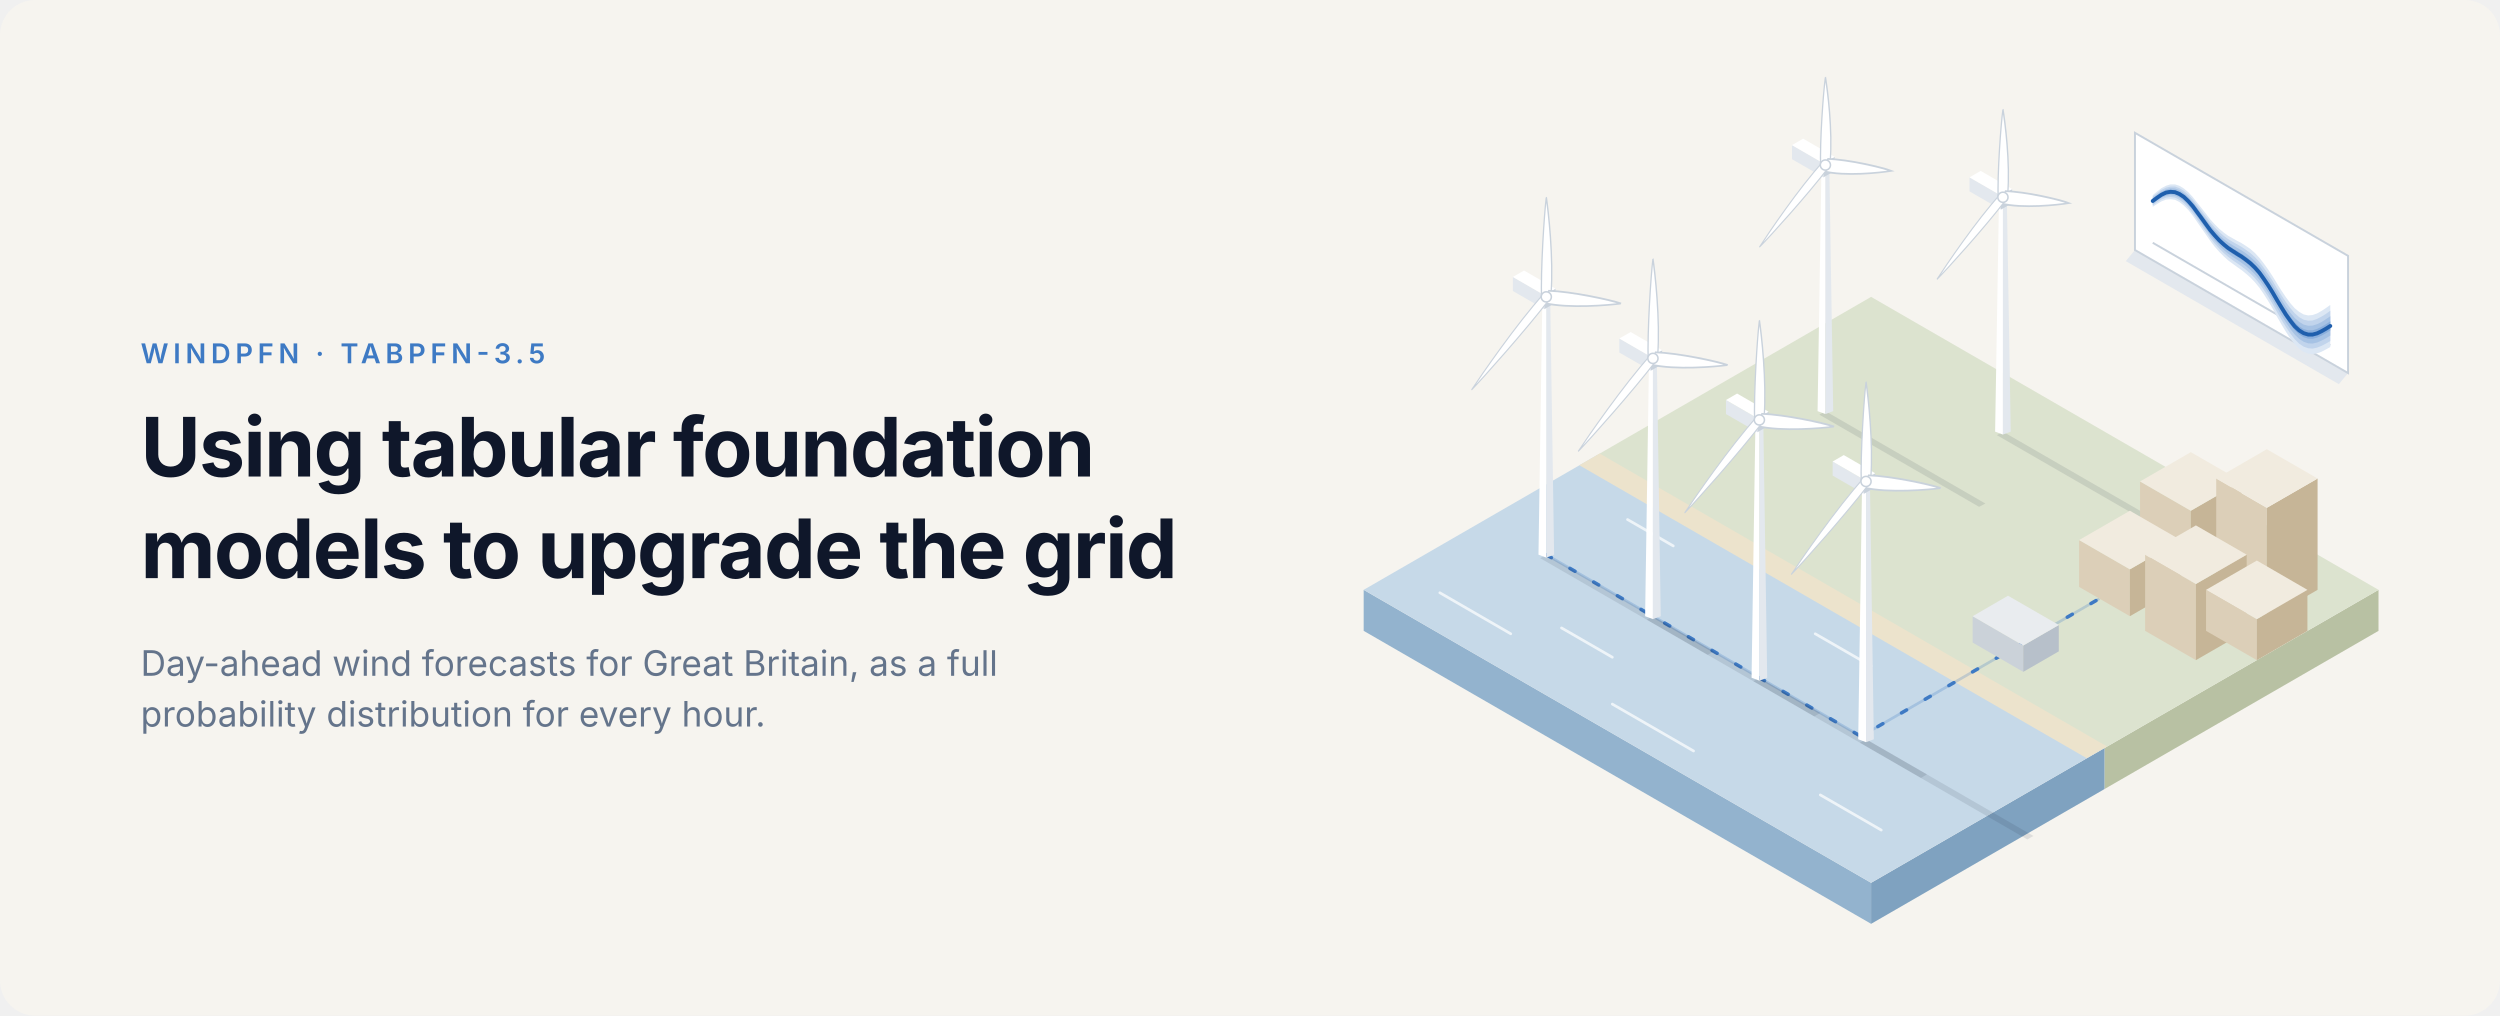
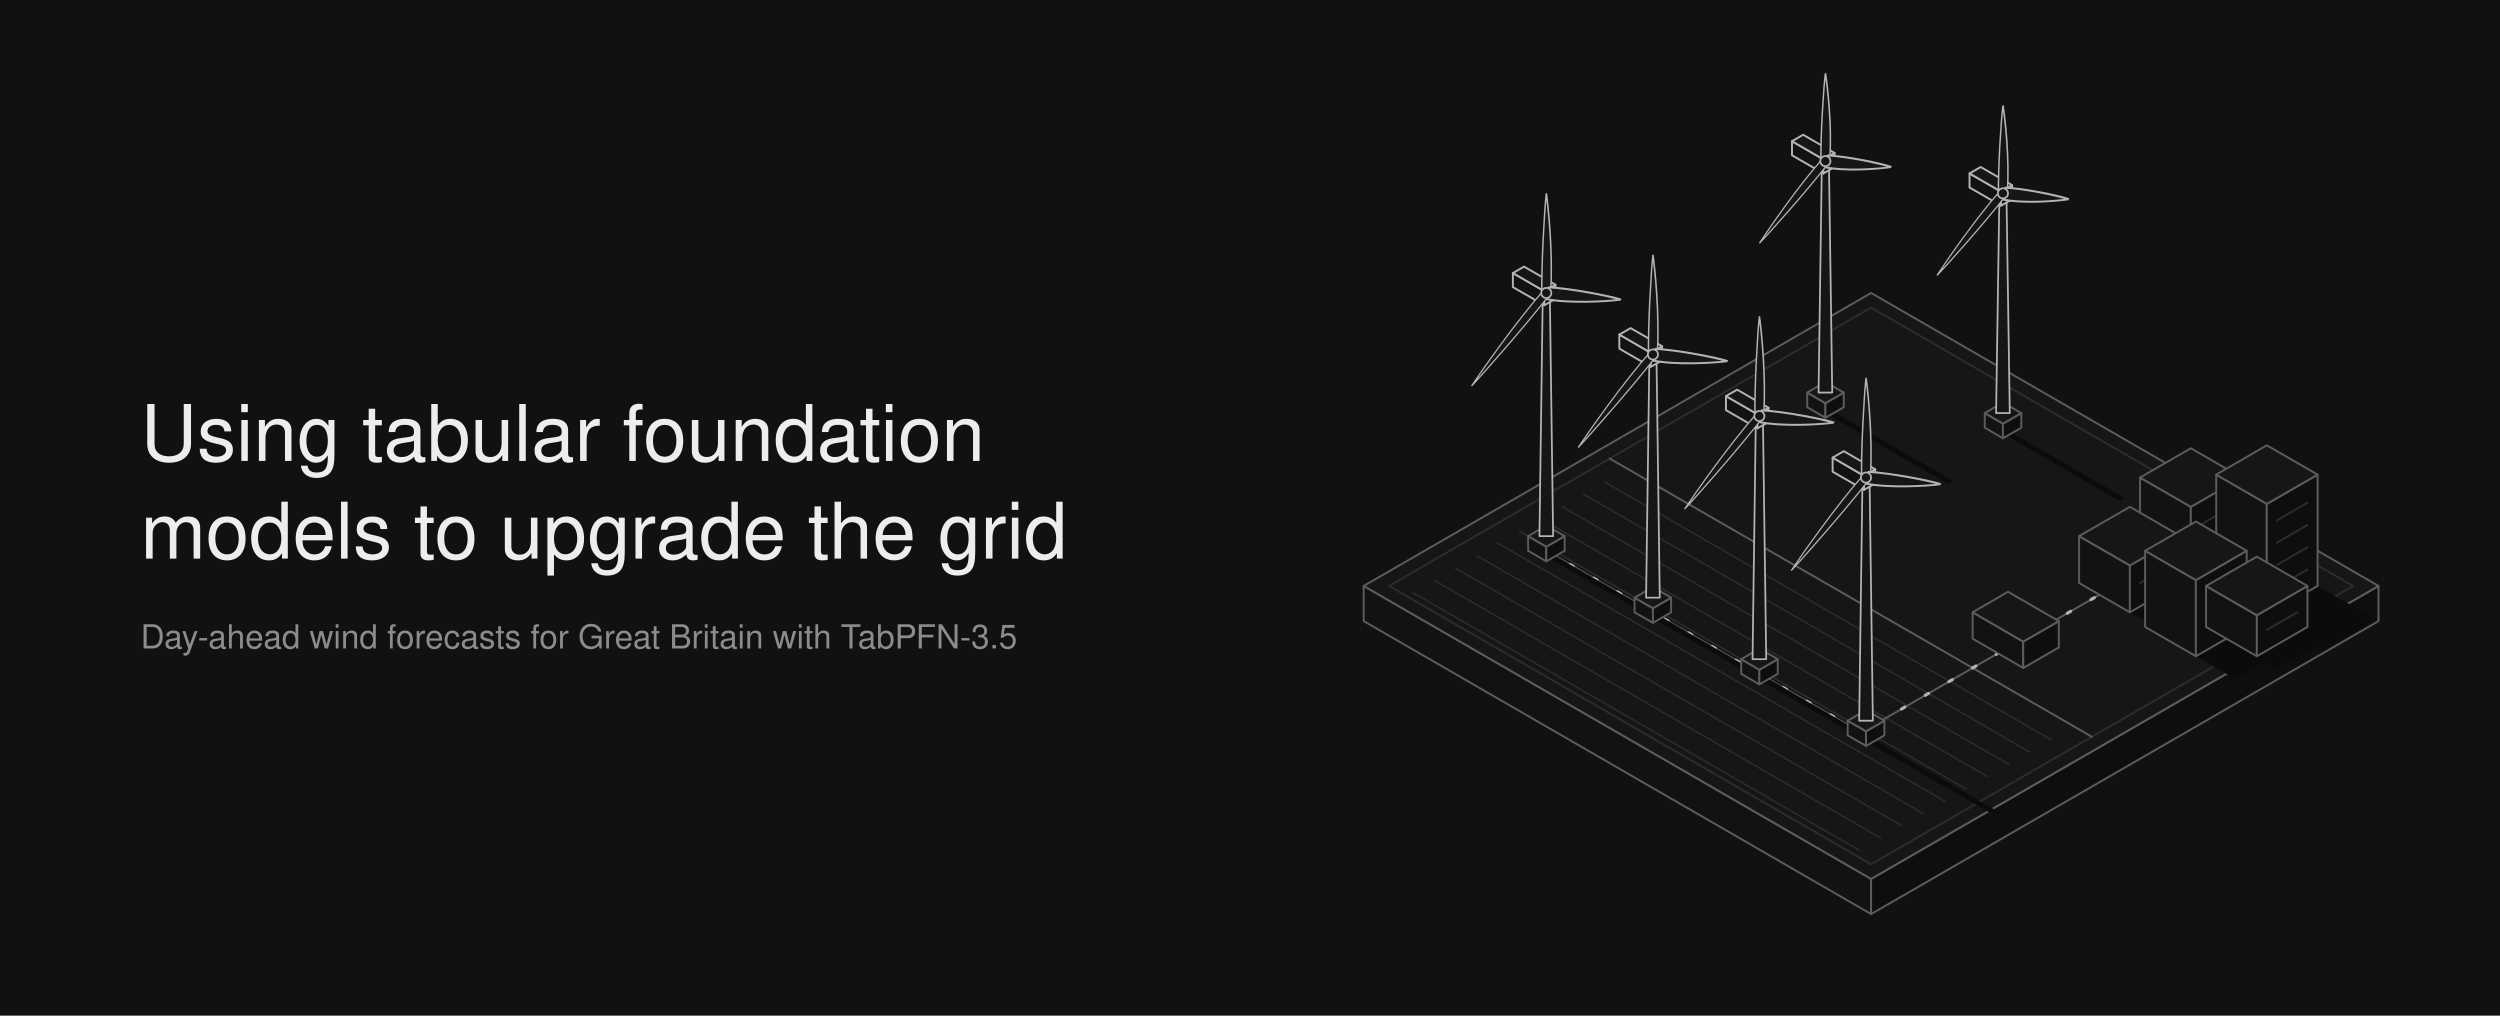
<svg xmlns="http://www.w3.org/2000/svg" viewBox="0 0 1280 520" width="1280" height="520" role="img" aria-label="Using tabular foundation models to upgrade the grid">
  <style>
.spin { animation: spin 6s linear infinite; }
.flow { animation: flow 1.6s linear infinite; }
- .float { animation: float 6s ease-in-out infinite; }
@keyframes spin { to { transform: rotate(-360deg); } }
@keyframes flow { to { stroke-dashoffset: -28; } }
- @keyframes float { 50% { transform: translateY(-6px); } }
- @media (prefers-reduced-motion: reduce) { .spin, .flow, .float { animation: none; } }
+ @media (prefers-reduced-motion: reduce) { .spin, .flow { animation: none; } }
</style>
-   <rect width="1280" height="520" rx="18" fill="#F6F4EF" />
-   <polygon points="698.2,302.0 958.0,452.0 958.0,473.0 698.2,323.0" fill="#93B3CE" />
-   <polygon points="1217.8,302.0 1077.5,383.0 1077.5,404.0 1217.8,323.0" fill="#B8C1A3" />
-   <polygon points="1077.5,383.0 958.0,452.0 958.0,473.0 1077.5,404.0" fill="#7FA2C0" />
-   <polygon points="958.0,152.0 1217.8,302.0 1077.5,383.0 817.7,233.0" fill="#DCE3CF" />
-   <polygon points="817.7,233.0 1077.5,383.0 958.0,452.0 698.2,302.0" fill="#C6D9E8" />
-   <polygon points="819.0,232.2 1078.8,382.2 1068.4,388.2 808.6,238.2" fill="#ECE3CC" />
-   <path d="M737.2,303.5 L773.5,324.5" fill="none" stroke="#FFFFFF" stroke-width="1.4" stroke-linecap="round" opacity="0.7" />
-   <path d="M825.5,360.5 L867.1,384.5" fill="none" stroke="#FFFFFF" stroke-width="1.4" stroke-linecap="round" opacity="0.7" />
-   <path d="M932.0,407.0 L963.2,425.0" fill="none" stroke="#FFFFFF" stroke-width="1.4" stroke-linecap="round" opacity="0.7" />
-   <path d="M799.5,321.5 L825.5,336.5" fill="none" stroke="#FFFFFF" stroke-width="1.4" stroke-linecap="round" opacity="0.7" />
-   <path d="M929.4,324.5 L958.0,341.0" fill="none" stroke="#FFFFFF" stroke-width="1.4" stroke-linecap="round" opacity="0.7" />
-   <path d="M833.3,266.0 L856.7,279.5" fill="none" stroke="#FFFFFF" stroke-width="1.4" stroke-linecap="round" opacity="0.7" />
-   <g class="float">
-     <polygon points="1093.1,128.0 1202.2,191.0 1197.5,196.7 1088.4,133.7" fill="#E3E8EE" />
-     <polygon points="1093.1,128.0 1202.2,191.0 1202.2,131.0 1093.1,68.0" fill="#FFFFFF" stroke="#C9D2DC" stroke-width="1" />
-     <path d="M1102.2,124.3 L1193.1,176.8" fill="none" stroke="#C9D2DC" stroke-width="1" />
-     <polygon points="1102.2,99.9 1104.5,98.0 1106.7,96.3 1109.0,95.1 1111.3,94.4 1113.6,94.4 1115.8,95.1 1118.1,96.5 1120.4,98.4 1122.7,100.9 1124.9,103.7 1127.2,106.6 1129.5,109.5 1131.7,112.4 1134.0,114.9 1136.3,117.2 1138.6,119.1 1140.8,120.7 1143.1,122.0 1145.4,123.3 1147.7,124.5 1149.9,125.9 1152.2,127.5 1154.5,129.5 1156.8,132.0 1159.0,134.8 1161.3,138.0 1163.6,141.5 1165.8,145.1 1168.1,148.8 1170.4,152.2 1172.7,155.3 1174.9,157.8 1177.2,159.7 1179.5,161.0 1181.8,161.5 1184.0,161.3 1186.3,160.5 1188.6,159.2 1190.9,157.7 1193.1,156.1 1193.1,177.7 1190.9,178.9 1188.6,180.1 1186.3,180.9 1184.0,181.3 1181.8,181.1 1179.5,180.2 1177.2,178.6 1174.9,176.3 1172.7,173.4 1170.4,169.9 1168.1,166.1 1165.8,162.1 1163.6,158.0 1161.3,154.1 1159.0,150.5 1156.8,147.3 1154.5,144.5 1152.2,142.1 1149.9,140.1 1147.7,138.3 1145.4,136.7 1143.1,135.0 1140.8,133.3 1138.6,131.3 1136.3,129.0 1134.0,126.4 1131.7,123.4 1129.5,120.2 1127.2,116.9 1124.9,113.6 1122.7,110.4 1120.4,107.5 1118.1,105.2 1115.8,103.4 1113.6,102.3 1111.3,102.0 1109.0,102.2 1106.7,103.1 1104.5,104.4 1102.2,105.9" fill="#DCE7F4" />
-     <polygon points="1102.2,100.7 1104.5,98.9 1106.7,97.2 1109.0,96.1 1111.3,95.5 1113.6,95.5 1115.8,96.3 1118.1,97.7 1120.4,99.7 1122.7,102.2 1124.9,105.0 1127.2,108.0 1129.5,111.0 1131.7,113.9 1134.0,116.5 1136.3,118.8 1138.6,120.8 1140.8,122.4 1143.1,123.8 1145.4,125.1 1147.7,126.4 1149.9,127.9 1152.2,129.6 1154.5,131.6 1156.8,134.1 1159.0,137.0 1161.3,140.3 1163.6,143.8 1165.8,147.5 1168.1,151.2 1170.4,154.7 1172.7,157.8 1174.9,160.4 1177.2,162.4 1179.5,163.7 1181.8,164.2 1184.0,164.1 1186.3,163.3 1188.6,162.1 1190.9,160.7 1193.1,159.1 1193.1,174.6 1190.9,175.9 1188.6,177.1 1186.3,178.0 1184.0,178.5 1181.8,178.3 1179.5,177.5 1177.2,176.0 1174.9,173.7 1172.7,170.8 1170.4,167.4 1168.1,163.7 1165.8,159.7 1163.6,155.7 1161.3,151.9 1159.0,148.3 1156.8,145.2 1154.5,142.4 1152.2,140.1 1149.9,138.1 1147.7,136.4 1145.4,134.8 1143.1,133.2 1140.8,131.5 1138.6,129.6 1136.3,127.3 1134.0,124.8 1131.7,121.9 1129.5,118.7 1127.2,115.4 1124.9,112.2 1122.7,109.1 1120.4,106.3 1118.1,104.0 1115.8,102.3 1113.6,101.2 1111.3,100.9 1109.0,101.2 1106.7,102.1 1104.5,103.5 1102.2,105.1" fill="#C1D4EC" />
-     <polygon points="1102.2,101.5 1104.5,99.7 1106.7,98.1 1109.0,97.0 1111.3,96.4 1113.6,96.5 1115.8,97.3 1118.1,98.8 1120.4,100.9 1122.7,103.4 1124.9,106.3 1127.2,109.4 1129.5,112.4 1131.7,115.3 1134.0,118.0 1136.3,120.4 1138.6,122.4 1140.8,124.1 1143.1,125.5 1145.4,126.9 1147.7,128.2 1149.9,129.7 1152.2,131.5 1154.5,133.6 1156.8,136.1 1159.0,139.0 1161.3,142.4 1163.6,146.0 1165.8,149.7 1168.1,153.4 1170.4,157.0 1172.7,160.2 1174.9,162.8 1177.2,164.8 1179.5,166.2 1181.8,166.8 1184.0,166.7 1186.3,166.0 1188.6,164.9 1190.9,163.4 1193.1,161.9 1193.1,171.8 1190.9,173.2 1188.6,174.4 1186.3,175.4 1184.0,175.9 1181.8,175.8 1179.5,175.0 1177.2,173.5 1174.9,171.3 1172.7,168.5 1170.4,165.1 1168.1,161.4 1165.8,157.5 1163.6,153.6 1161.3,149.8 1159.0,146.3 1156.8,143.2 1154.5,140.5 1152.2,138.2 1149.9,136.2 1147.7,134.6 1145.4,133.0 1143.1,131.5 1140.8,129.9 1138.6,128.0 1136.3,125.8 1134.0,123.3 1131.7,120.4 1129.5,117.3 1127.2,114.1 1124.9,110.9 1122.7,107.8 1120.4,105.1 1118.1,102.8 1115.8,101.2 1113.6,100.2 1111.3,99.9 1109.0,100.3 1106.7,101.2 1104.5,102.6 1102.2,104.3" fill="#A6C2E4" />
-     <polygon points="1102.2,102.2 1104.5,100.5 1106.7,98.9 1109.0,97.8 1111.3,97.3 1113.6,97.5 1115.8,98.3 1118.1,99.9 1120.4,102.0 1122.7,104.6 1124.9,107.5 1127.2,110.6 1129.5,113.7 1131.7,116.7 1134.0,119.4 1136.3,121.8 1138.6,123.8 1140.8,125.6 1143.1,127.1 1145.4,128.5 1147.7,129.9 1149.9,131.4 1152.2,133.2 1154.5,135.4 1156.8,137.9 1159.0,140.9 1161.3,144.3 1163.6,147.9 1165.8,151.7 1168.1,155.5 1170.4,159.1 1172.7,162.3 1174.9,165.0 1177.2,167.1 1179.5,168.5 1181.8,169.1 1184.0,169.1 1186.3,168.4 1188.6,167.3 1190.9,166.0 1193.1,164.5 1193.1,169.2 1190.9,170.6 1188.6,171.9 1186.3,172.9 1184.0,173.5 1181.8,173.4 1179.5,172.7 1177.2,171.3 1174.9,169.1 1172.7,166.3 1170.4,163.0 1168.1,159.3 1165.8,155.5 1163.6,151.6 1161.3,147.8 1159.0,144.4 1156.8,141.3 1154.5,138.7 1152.2,136.4 1149.9,134.5 1147.7,132.9 1145.4,131.4 1143.1,130.0 1140.8,128.4 1138.6,126.5 1136.3,124.4 1134.0,121.9 1131.7,119.1 1129.5,116.1 1127.2,112.9 1124.9,109.7 1122.7,106.7 1120.4,104.0 1118.1,101.8 1115.8,100.2 1113.6,99.2 1111.3,99.0 1109.0,99.4 1106.7,100.4 1104.5,101.9 1102.2,103.6" fill="#8BAFDC" />
-     <path d="M1102.2,102.9 L1104.5,101.2 L1106.7,99.7 L1109.0,98.6 L1111.3,98.2 L1113.6,98.4 L1115.8,99.3 L1118.1,100.8 L1120.4,103.0 L1122.7,105.6 L1124.9,108.6 L1127.2,111.7 L1129.5,114.9 L1131.7,117.9 L1134.0,120.6 L1136.3,123.1 L1138.6,125.2 L1140.8,127.0 L1143.1,128.5 L1145.4,130.0 L1147.7,131.4 L1149.9,133.0 L1152.2,134.8 L1154.5,137.0 L1156.8,139.6 L1159.0,142.7 L1161.3,146.1 L1163.6,149.8 L1165.8,153.6 L1168.1,157.4 L1170.4,161.1 L1172.7,164.3 L1174.9,167.1 L1177.2,169.2 L1179.5,170.6 L1181.8,171.3 L1184.0,171.3 L1186.3,170.7 L1188.6,169.6 L1190.9,168.3 L1193.1,166.9" fill="none" stroke="#1F5FAD" stroke-width="2" stroke-linecap="round" />
-   </g>
-   <path d="M791.7,284.0 L952.8,377.0 L1074.9,306.5" fill="none" stroke="#3E7AC4" stroke-width="1.4" opacity="0.25" />
-   <path d="M791.7,284.0 L952.8,377.0 L1074.9,306.5" fill="none" class="flow" stroke="#3E7AC4" stroke-width="1.8" stroke-linecap="round" stroke-dasharray="3 11" />
-   <polygon points="934.6,210.5 1016.5,257.8 1013.3,259.5 931.5,212.3" fill="rgba(15,23,42,0.10)" />
-   <polygon points="930.6,210.5 934.6,212.0 934.6,84.5 932.6,84.5" fill="#FFFFFF" />
-   <polygon points="934.6,212.0 938.6,210.5 936.6,84.5 934.6,84.5" fill="#E3E8EE" />
-   <polygon points="917.5,81.5 933.6,90.8 933.6,83.6 917.5,74.3" fill="#E3E8EE" />
-   <polygon points="939.3,87.5 933.6,90.8 933.6,83.6 939.3,80.3" fill="#C9D2DC" />
-   <polygon points="923.2,71.0 939.3,80.3 933.6,83.6 917.5,74.3" fill="#FFFFFF" />
-   <g transform="translate(934.6,84.5) matrix(-0.866,0.5,0,-1,0,0)">
+   <rect width="1280" height="520" fill="#111111" />
+   <polygon points="698.2,300.0 958.0,450.0 958.0,468.0 698.2,318.0" fill="#121212" stroke="#5C5C5C" stroke-width="1.0" stroke-linejoin="round" />
+   <polygon points="1217.8,300.0 958.0,450.0 958.0,468.0 1217.8,318.0" fill="#0E0E0E" stroke="#5C5C5C" stroke-width="1.0" stroke-linejoin="round" />
+   <polygon points="958.0,150.0 1217.8,300.0 958.0,450.0 698.2,300.0" fill="#161616" stroke="#5C5C5C" stroke-width="1.0" stroke-linejoin="round" />
+   <polygon points="958.0,157.5 1204.8,300.0 958.0,442.5 711.2,300.0" fill="none" stroke="#2C2C2C" stroke-width="1.0" stroke-linejoin="round" />
+   <path d="M821.6,246.8 L1050.2,378.8" fill="none" stroke="#2C2C2C" stroke-width="0.8" stroke-linecap="round" />
+   <path d="M810.7,253.0 L1039.3,385.1" fill="none" stroke="#2C2C2C" stroke-width="0.8" stroke-linecap="round" />
+   <path d="M799.8,259.4 L1028.4,391.3" fill="none" stroke="#2C2C2C" stroke-width="0.8" stroke-linecap="round" />
+   <path d="M788.9,265.6 L1017.5,397.6" fill="none" stroke="#2C2C2C" stroke-width="0.8" stroke-linecap="round" />
+   <path d="M778.0,271.9 L1006.6,403.9" fill="none" stroke="#2C2C2C" stroke-width="0.8" stroke-linecap="round" />
+   <path d="M767.0,278.2 L995.7,410.2" fill="none" stroke="#2C2C2C" stroke-width="0.8" stroke-linecap="round" />
+   <path d="M756.1,284.5 L984.8,416.6" fill="none" stroke="#2C2C2C" stroke-width="0.8" stroke-linecap="round" />
+   <path d="M745.2,290.9 L973.8,422.8" fill="none" stroke="#2C2C2C" stroke-width="0.8" stroke-linecap="round" />
+   <path d="M734.3,297.1 L962.9,429.1" fill="none" stroke="#2C2C2C" stroke-width="0.8" stroke-linecap="round" />
+   <path d="M723.4,303.4 L952.0,435.4" fill="none" stroke="#2C2C2C" stroke-width="0.8" stroke-linecap="round" />
+   <path d="M824.2,234.8 L1071.0,377.2" fill="none" stroke="#5C5C5C" stroke-width="1.0" stroke-linecap="round" />
+   <path d="M791.7,282.0 L952.8,375.0 L1074.9,304.5" fill="none" stroke="#5C5C5C" stroke-width="1.0" stroke-linecap="round" />
+   <path d="M791.7,282.0 L952.8,375.0 L1074.9,304.5" fill="none" stroke="#B4B4B4" stroke-width="1.6" stroke-linecap="round" class="flow" stroke-dasharray="2 12" />
+   <polygon points="934.6,208.5 1000.1,246.3 997.5,247.8 932.0,210.0" fill="#0B0B0B" />
+   <polygon points="925.3,208.5 934.6,213.9 934.6,206.4 925.3,201.0" fill="#121212" stroke="#5C5C5C" stroke-width="1.0" stroke-linejoin="round" />
+   <polygon points="944.0,208.5 934.6,213.9 934.6,206.4 944.0,201.0" fill="#0E0E0E" stroke="#5C5C5C" stroke-width="1.0" stroke-linejoin="round" />
+   <polygon points="934.6,195.6 944.0,201.0 934.6,206.4 925.3,201.0" fill="#161616" stroke="#5C5C5C" stroke-width="1.0" stroke-linejoin="round" />
+   <polygon points="931.1,201.0 938.1,201.0 936.4,82.5 932.8,82.5" fill="#161616" stroke="#B4B4B4" stroke-width="0.9" stroke-linejoin="round" />
+   <polygon points="917.5,79.5 933.6,88.8 933.6,81.6 917.5,72.3" fill="#121212" stroke="#B4B4B4" stroke-width="1.0" stroke-linejoin="round" />
+   <polygon points="939.3,85.5 933.6,88.8 933.6,81.6 939.3,78.3" fill="#0E0E0E" stroke="#B4B4B4" stroke-width="1.0" stroke-linejoin="round" />
+   <polygon points="923.2,69.0 939.3,78.3 933.6,81.6 917.5,72.3" fill="#161616" stroke="#B4B4B4" stroke-width="1.0" stroke-linejoin="round" />
+   <g transform="translate(934.6,82.5) matrix(-0.866,0.5,0,-1,0,0)">
    <g class="spin" style="animation-duration:7.0s;animation-delay:-1.1s">
-       <path d="M -2.8 0 C -4.4 15.7 -1.2 38.2 0 45.0 C 1.2 38.2 3.4 13.5 2.8 0 Z" transform="rotate(0)" fill="#FFFFFF" stroke="#C9D2DC" stroke-width="0.8" />
-       <path d="M -2.8 0 C -4.4 15.7 -1.2 38.2 0 45.0 C 1.2 38.2 3.4 13.5 2.8 0 Z" transform="rotate(120)" fill="#FFFFFF" stroke="#C9D2DC" stroke-width="0.8" />
-       <path d="M -2.8 0 C -4.4 15.7 -1.2 38.2 0 45.0 C 1.2 38.2 3.4 13.5 2.8 0 Z" transform="rotate(240)" fill="#FFFFFF" stroke="#C9D2DC" stroke-width="0.8" />
+       <path d="M -2.6 0 C -4 15.7 -1.2 38.2 0 45.0 C 1.1 38.2 3 13.5 2.6 0 Z" transform="rotate(0)" fill="#161616" stroke="#B4B4B4" stroke-width="0.9" />
+       <path d="M -2.6 0 C -4 15.7 -1.2 38.2 0 45.0 C 1.1 38.2 3 13.5 2.6 0 Z" transform="rotate(120)" fill="#161616" stroke="#B4B4B4" stroke-width="0.9" />
+       <path d="M -2.6 0 C -4 15.7 -1.2 38.2 0 45.0 C 1.1 38.2 3 13.5 2.6 0 Z" transform="rotate(240)" fill="#161616" stroke="#B4B4B4" stroke-width="0.9" />
    </g>
  </g>
-   <circle cx="934.6" cy="84.5" r="2.6" fill="#FFFFFF" stroke="#C9D2DC" stroke-width="0.8" />
-   <polygon points="1025.5,221.0 1103.5,266.0 1100.4,267.8 1022.4,222.8" fill="rgba(15,23,42,0.10)" />
-   <polygon points="1021.5,221.0 1025.5,222.5 1025.5,101.0 1023.5,101.0" fill="#FFFFFF" />
-   <polygon points="1025.5,222.5 1029.5,221.0 1027.5,101.0 1025.5,101.0" fill="#E3E8EE" />
-   <polygon points="1008.4,98.0 1024.5,107.3 1024.5,100.1 1008.4,90.8" fill="#E3E8EE" />
-   <polygon points="1030.2,104.0 1024.5,107.3 1024.5,100.1 1030.2,96.8" fill="#C9D2DC" />
-   <polygon points="1014.1,87.5 1030.2,96.8 1024.5,100.1 1008.4,90.8" fill="#FFFFFF" />
-   <g transform="translate(1025.5,101.0) matrix(-0.866,0.5,0,-1,0,0)">
+   <circle cx="934.6" cy="82.5" r="2.6" fill="#161616" stroke="#B4B4B4" stroke-width="0.9" />
+   <polygon points="1025.5,219.0 1087.9,255.0 1085.3,256.5 1023.0,220.5" fill="#0B0B0B" />
+   <polygon points="1016.2,219.0 1025.5,224.4 1025.5,216.9 1016.2,211.5" fill="#121212" stroke="#5C5C5C" stroke-width="1.0" stroke-linejoin="round" />
+   <polygon points="1034.9,219.0 1025.5,224.4 1025.5,216.9 1034.9,211.5" fill="#0E0E0E" stroke="#5C5C5C" stroke-width="1.0" stroke-linejoin="round" />
+   <polygon points="1025.5,206.1 1034.9,211.5 1025.5,216.9 1016.2,211.5" fill="#161616" stroke="#5C5C5C" stroke-width="1.0" stroke-linejoin="round" />
+   <polygon points="1022.0,211.5 1029.0,211.5 1027.3,99.0 1023.7,99.0" fill="#161616" stroke="#B4B4B4" stroke-width="0.9" stroke-linejoin="round" />
+   <polygon points="1008.4,96.0 1024.5,105.3 1024.5,98.1 1008.4,88.8" fill="#121212" stroke="#B4B4B4" stroke-width="1.0" stroke-linejoin="round" />
+   <polygon points="1030.2,102.0 1024.5,105.3 1024.5,98.1 1030.2,94.8" fill="#0E0E0E" stroke="#B4B4B4" stroke-width="1.0" stroke-linejoin="round" />
+   <polygon points="1014.1,85.5 1030.2,94.8 1024.5,98.1 1008.4,88.8" fill="#161616" stroke="#B4B4B4" stroke-width="1.0" stroke-linejoin="round" />
+   <g transform="translate(1025.5,99.0) matrix(-0.866,0.5,0,-1,0,0)">
    <g class="spin" style="animation-duration:6.2s;animation-delay:-3.0s">
-       <path d="M -2.8 0 C -4.4 15.7 -1.2 38.2 0 45.0 C 1.2 38.2 3.4 13.5 2.8 0 Z" transform="rotate(0)" fill="#FFFFFF" stroke="#C9D2DC" stroke-width="0.8" />
-       <path d="M -2.8 0 C -4.4 15.7 -1.2 38.2 0 45.0 C 1.2 38.2 3.4 13.5 2.8 0 Z" transform="rotate(120)" fill="#FFFFFF" stroke="#C9D2DC" stroke-width="0.8" />
-       <path d="M -2.8 0 C -4.4 15.7 -1.2 38.2 0 45.0 C 1.2 38.2 3.4 13.5 2.8 0 Z" transform="rotate(240)" fill="#FFFFFF" stroke="#C9D2DC" stroke-width="0.8" />
+       <path d="M -2.6 0 C -4 15.7 -1.2 38.2 0 45.0 C 1.1 38.2 3 13.5 2.6 0 Z" transform="rotate(0)" fill="#161616" stroke="#B4B4B4" stroke-width="0.9" />
+       <path d="M -2.6 0 C -4 15.7 -1.2 38.2 0 45.0 C 1.1 38.2 3 13.5 2.6 0 Z" transform="rotate(120)" fill="#161616" stroke="#B4B4B4" stroke-width="0.9" />
+       <path d="M -2.6 0 C -4 15.7 -1.2 38.2 0 45.0 C 1.1 38.2 3 13.5 2.6 0 Z" transform="rotate(240)" fill="#161616" stroke="#B4B4B4" stroke-width="0.9" />
    </g>
  </g>
-   <circle cx="1025.5" cy="101.0" r="2.6" fill="#FFFFFF" stroke="#C9D2DC" stroke-width="0.8" />
-   <polygon points="1095.7,282.5 1121.7,297.5 1121.7,261.5 1095.7,246.5" fill="#DCCFB8" />
-   <polygon points="1147.7,282.5 1121.7,297.5 1121.7,261.5 1147.7,246.5" fill="#C6B597" />
-   <polygon points="1121.7,231.5 1147.7,246.5 1121.7,261.5 1095.7,246.5" fill="#F1EBDF" />
-   <polygon points="791.7,284.0 877.5,333.5 874.3,335.3 788.6,285.8" fill="rgba(15,23,42,0.10)" />
-   <polygon points="787.7,284.0 791.7,285.5 791.7,152.0 789.7,152.0" fill="#FFFFFF" />
-   <polygon points="791.7,285.5 795.7,284.0 793.7,152.0 791.7,152.0" fill="#E3E8EE" />
-   <polygon points="774.6,149.0 790.7,158.3 790.7,151.1 774.6,141.8" fill="#E3E8EE" />
-   <polygon points="796.4,155.0 790.7,158.3 790.7,151.1 796.4,147.8" fill="#C9D2DC" />
-   <polygon points="780.3,138.5 796.4,147.8 790.7,151.1 774.6,141.8" fill="#FFFFFF" />
-   <g transform="translate(791.7,152.0) matrix(-0.866,0.5,0,-1,0,0)">
+   <circle cx="1025.5" cy="99.0" r="2.6" fill="#161616" stroke="#B4B4B4" stroke-width="0.9" />
+   <polygon points="1147.7,280.5 1166.4,291.3 1140.4,306.3 1121.7,295.5" fill="#0B0B0B" />
+   <polygon points="1095.7,280.5 1121.7,295.5 1121.7,259.5 1095.7,244.5" fill="#121212" stroke="#5C5C5C" stroke-width="1.0" stroke-linejoin="round" />
+   <polygon points="1147.7,280.5 1121.7,295.5 1121.7,259.5 1147.7,244.5" fill="#0E0E0E" stroke="#5C5C5C" stroke-width="1.0" stroke-linejoin="round" />
+   <polygon points="1121.7,229.5 1147.7,244.5 1121.7,259.5 1095.7,244.5" fill="#161616" stroke="#5C5C5C" stroke-width="1.0" stroke-linejoin="round" />
+   <path d="M1142.5,271.5 L1126.9,280.5" fill="none" stroke="#2C2C2C" stroke-width="1.0" stroke-linecap="round" />
+   <path d="M1142.5,259.5 L1126.9,268.5" fill="none" stroke="#2C2C2C" stroke-width="1.0" stroke-linecap="round" />
+   <polygon points="791.7,282.0 860.3,321.6 857.7,323.1 789.1,283.5" fill="#0B0B0B" />
+   <polygon points="782.4,282.0 791.7,287.4 791.7,279.9 782.4,274.5" fill="#121212" stroke="#5C5C5C" stroke-width="1.0" stroke-linejoin="round" />
+   <polygon points="801.1,282.0 791.7,287.4 791.7,279.9 801.1,274.5" fill="#0E0E0E" stroke="#5C5C5C" stroke-width="1.0" stroke-linejoin="round" />
+   <polygon points="791.7,269.1 801.1,274.5 791.7,279.9 782.4,274.5" fill="#161616" stroke="#5C5C5C" stroke-width="1.0" stroke-linejoin="round" />
+   <polygon points="788.2,274.5 795.2,274.5 793.5,150.0 789.9,150.0" fill="#161616" stroke="#B4B4B4" stroke-width="0.9" stroke-linejoin="round" />
+   <polygon points="774.6,147.0 790.7,156.3 790.7,149.1 774.6,139.8" fill="#121212" stroke="#B4B4B4" stroke-width="1.0" stroke-linejoin="round" />
+   <polygon points="796.4,153.0 790.7,156.3 790.7,149.1 796.4,145.8" fill="#0E0E0E" stroke="#B4B4B4" stroke-width="1.0" stroke-linejoin="round" />
+   <polygon points="780.3,136.5 796.4,145.8 790.7,149.1 774.6,139.8" fill="#161616" stroke="#B4B4B4" stroke-width="1.0" stroke-linejoin="round" />
+   <g transform="translate(791.7,150.0) matrix(-0.866,0.5,0,-1,0,0)">
    <g class="spin" style="animation-duration:5.6s;animation-delay:-0.4s">
-       <path d="M -2.8 0 C -4.4 17.8 -1.2 43.4 0 51.0 C 1.2 43.4 3.4 15.3 2.8 0 Z" transform="rotate(0)" fill="#FFFFFF" stroke="#C9D2DC" stroke-width="0.8" />
-       <path d="M -2.8 0 C -4.4 17.8 -1.2 43.4 0 51.0 C 1.2 43.4 3.4 15.3 2.8 0 Z" transform="rotate(120)" fill="#FFFFFF" stroke="#C9D2DC" stroke-width="0.8" />
-       <path d="M -2.8 0 C -4.4 17.8 -1.2 43.4 0 51.0 C 1.2 43.4 3.4 15.3 2.8 0 Z" transform="rotate(240)" fill="#FFFFFF" stroke="#C9D2DC" stroke-width="0.8" />
+       <path d="M -2.6 0 C -4 17.8 -1.2 43.4 0 51.0 C 1.1 43.4 3 15.3 2.6 0 Z" transform="rotate(0)" fill="#161616" stroke="#B4B4B4" stroke-width="0.9" />
+       <path d="M -2.6 0 C -4 17.8 -1.2 43.4 0 51.0 C 1.1 43.4 3 15.3 2.6 0 Z" transform="rotate(120)" fill="#161616" stroke="#B4B4B4" stroke-width="0.9" />
+       <path d="M -2.6 0 C -4 17.8 -1.2 43.4 0 51.0 C 1.1 43.4 3 15.3 2.6 0 Z" transform="rotate(240)" fill="#161616" stroke="#B4B4B4" stroke-width="0.9" />
    </g>
  </g>
-   <circle cx="791.7" cy="152.0" r="2.6" fill="#FFFFFF" stroke="#C9D2DC" stroke-width="0.8" />
-   <polygon points="1064.5,300.5 1090.5,315.5 1090.5,291.5 1064.5,276.5" fill="#DCCFB8" />
-   <polygon points="1116.5,300.5 1090.5,315.5 1090.5,291.5 1116.5,276.5" fill="#C6B597" />
-   <polygon points="1090.5,261.5 1116.5,276.5 1090.5,291.5 1064.5,276.5" fill="#F1EBDF" />
-   <polygon points="1134.7,302.0 1160.6,317.0 1160.6,260.0 1134.7,245.0" fill="#DCCFB8" />
-   <polygon points="1186.6,302.0 1160.6,317.0 1160.6,260.0 1186.6,245.0" fill="#C6B597" />
-   <polygon points="1160.6,230.0 1186.6,245.0 1160.6,260.0 1134.7,245.0" fill="#F1EBDF" />
-   <polygon points="1098.3,323.0 1124.3,338.0 1124.3,299.0 1098.3,284.0" fill="#DCCFB8" />
-   <polygon points="1150.3,323.0 1124.3,338.0 1124.3,299.0 1150.3,284.0" fill="#C6B597" />
-   <polygon points="1124.3,269.0 1150.3,284.0 1124.3,299.0 1098.3,284.0" fill="#F1EBDF" />
-   <polygon points="1129.5,323.0 1155.5,338.0 1155.5,317.0 1129.5,302.0" fill="#DCCFB8" />
-   <polygon points="1181.4,323.0 1155.5,338.0 1155.5,317.0 1181.4,302.0" fill="#C6B597" />
-   <polygon points="1155.5,287.0 1181.4,302.0 1155.5,317.0 1129.5,302.0" fill="#F1EBDF" />
-   <polygon points="846.3,315.5 932.0,365.0 928.9,366.8 843.2,317.3" fill="rgba(15,23,42,0.10)" />
-   <polygon points="842.3,315.5 846.3,317.0 846.3,183.5 844.3,183.5" fill="#FFFFFF" />
-   <polygon points="846.3,317.0 850.3,315.5 848.3,183.5 846.3,183.5" fill="#E3E8EE" />
-   <polygon points="829.1,180.5 845.2,189.8 845.2,182.6 829.1,173.3" fill="#E3E8EE" />
-   <polygon points="851.0,186.5 845.2,189.8 845.2,182.6 851.0,179.3" fill="#C9D2DC" />
-   <polygon points="834.9,170.0 851.0,179.3 845.2,182.6 829.1,173.3" fill="#FFFFFF" />
-   <g transform="translate(846.3,183.5) matrix(-0.866,0.5,0,-1,0,0)">
+   <circle cx="791.7" cy="150.0" r="2.6" fill="#161616" stroke="#B4B4B4" stroke-width="0.9" />
+   <polygon points="1116.5,298.5 1129.0,305.7 1103.0,320.7 1090.5,313.5" fill="#0B0B0B" />
+   <polygon points="1064.5,298.5 1090.5,313.5 1090.5,289.5 1064.5,274.5" fill="#121212" stroke="#5C5C5C" stroke-width="1.0" stroke-linejoin="round" />
+   <polygon points="1116.5,298.5 1090.5,313.5 1090.5,289.5 1116.5,274.5" fill="#0E0E0E" stroke="#5C5C5C" stroke-width="1.0" stroke-linejoin="round" />
+   <polygon points="1090.5,259.5 1116.5,274.5 1090.5,289.5 1064.5,274.5" fill="#161616" stroke="#5C5C5C" stroke-width="1.0" stroke-linejoin="round" />
+   <path d="M1111.3,289.5 L1095.7,298.5" fill="none" stroke="#2C2C2C" stroke-width="1.0" stroke-linecap="round" />
+   <polygon points="1186.6,300.0 1216.2,317.1 1190.3,332.1 1160.6,315.0" fill="#0B0B0B" />
+   <polygon points="1134.7,300.0 1160.6,315.0 1160.6,258.0 1134.7,243.0" fill="#121212" stroke="#5C5C5C" stroke-width="1.0" stroke-linejoin="round" />
+   <polygon points="1186.6,300.0 1160.6,315.0 1160.6,258.0 1186.6,243.0" fill="#0E0E0E" stroke="#5C5C5C" stroke-width="1.0" stroke-linejoin="round" />
+   <polygon points="1160.6,228.0 1186.6,243.0 1160.6,258.0 1134.7,243.0" fill="#161616" stroke="#5C5C5C" stroke-width="1.0" stroke-linejoin="round" />
+   <path d="M1181.4,291.6 L1165.8,300.6" fill="none" stroke="#2C2C2C" stroke-width="1.0" stroke-linecap="round" />
+   <path d="M1181.4,280.2 L1165.8,289.2" fill="none" stroke="#2C2C2C" stroke-width="1.0" stroke-linecap="round" />
+   <path d="M1181.4,268.8 L1165.8,277.8" fill="none" stroke="#2C2C2C" stroke-width="1.0" stroke-linecap="round" />
+   <path d="M1181.4,257.4 L1165.8,266.4" fill="none" stroke="#2C2C2C" stroke-width="1.0" stroke-linecap="round" />
+   <polygon points="1150.3,321.0 1170.5,332.7 1144.5,347.7 1124.3,336.0" fill="#0B0B0B" />
+   <polygon points="1098.3,321.0 1124.3,336.0 1124.3,297.0 1098.3,282.0" fill="#121212" stroke="#5C5C5C" stroke-width="1.0" stroke-linejoin="round" />
+   <polygon points="1150.3,321.0 1124.3,336.0 1124.3,297.0 1150.3,282.0" fill="#0E0E0E" stroke="#5C5C5C" stroke-width="1.0" stroke-linejoin="round" />
+   <polygon points="1124.3,267.0 1150.3,282.0 1124.3,297.0 1098.3,282.0" fill="#161616" stroke="#5C5C5C" stroke-width="1.0" stroke-linejoin="round" />
+   <path d="M1145.1,311.0 L1129.5,320.0" fill="none" stroke="#2C2C2C" stroke-width="1.0" stroke-linecap="round" />
+   <path d="M1145.1,298.0 L1129.5,307.0" fill="none" stroke="#2C2C2C" stroke-width="1.0" stroke-linecap="round" />
+   <polygon points="1181.4,321.0 1192.3,327.3 1166.4,342.3 1155.5,336.0" fill="#0B0B0B" />
+   <polygon points="1129.5,321.0 1155.5,336.0 1155.5,315.0 1129.5,300.0" fill="#121212" stroke="#5C5C5C" stroke-width="1.0" stroke-linejoin="round" />
+   <polygon points="1181.4,321.0 1155.5,336.0 1155.5,315.0 1181.4,300.0" fill="#0E0E0E" stroke="#5C5C5C" stroke-width="1.0" stroke-linejoin="round" />
+   <polygon points="1155.5,285.0 1181.4,300.0 1155.5,315.0 1129.5,300.0" fill="#161616" stroke="#5C5C5C" stroke-width="1.0" stroke-linejoin="round" />
+   <path d="M1176.2,313.5 L1160.6,322.5" fill="none" stroke="#2C2C2C" stroke-width="1.0" stroke-linecap="round" />
+   <polygon points="846.3,313.5 914.9,353.1 912.3,354.6 843.7,315.0" fill="#0B0B0B" />
+   <polygon points="836.9,313.5 846.3,318.9 846.3,311.4 836.9,306.0" fill="#121212" stroke="#5C5C5C" stroke-width="1.0" stroke-linejoin="round" />
+   <polygon points="855.6,313.5 846.3,318.9 846.3,311.4 855.6,306.0" fill="#0E0E0E" stroke="#5C5C5C" stroke-width="1.0" stroke-linejoin="round" />
+   <polygon points="846.3,300.6 855.6,306.0 846.3,311.4 836.9,306.0" fill="#161616" stroke="#5C5C5C" stroke-width="1.0" stroke-linejoin="round" />
+   <polygon points="842.8,306.0 849.8,306.0 848.1,181.5 844.5,181.5" fill="#161616" stroke="#B4B4B4" stroke-width="0.9" stroke-linejoin="round" />
+   <polygon points="829.1,178.5 845.2,187.8 845.2,180.6 829.1,171.3" fill="#121212" stroke="#B4B4B4" stroke-width="1.0" stroke-linejoin="round" />
+   <polygon points="851.0,184.5 845.2,187.8 845.2,180.6 851.0,177.3" fill="#0E0E0E" stroke="#B4B4B4" stroke-width="1.0" stroke-linejoin="round" />
+   <polygon points="834.9,168.0 851.0,177.3 845.2,180.6 829.1,171.3" fill="#161616" stroke="#B4B4B4" stroke-width="1.0" stroke-linejoin="round" />
+   <g transform="translate(846.3,181.5) matrix(-0.866,0.5,0,-1,0,0)">
    <g class="spin" style="animation-duration:6.4s;animation-delay:-2.2s">
-       <path d="M -2.8 0 C -4.4 17.8 -1.2 43.4 0 51.0 C 1.2 43.4 3.4 15.3 2.8 0 Z" transform="rotate(0)" fill="#FFFFFF" stroke="#C9D2DC" stroke-width="0.8" />
-       <path d="M -2.8 0 C -4.4 17.8 -1.2 43.4 0 51.0 C 1.2 43.4 3.4 15.3 2.8 0 Z" transform="rotate(120)" fill="#FFFFFF" stroke="#C9D2DC" stroke-width="0.8" />
-       <path d="M -2.8 0 C -4.4 17.8 -1.2 43.4 0 51.0 C 1.2 43.4 3.4 15.3 2.8 0 Z" transform="rotate(240)" fill="#FFFFFF" stroke="#C9D2DC" stroke-width="0.8" />
+       <path d="M -2.6 0 C -4 17.8 -1.2 43.4 0 51.0 C 1.1 43.4 3 15.3 2.6 0 Z" transform="rotate(0)" fill="#161616" stroke="#B4B4B4" stroke-width="0.9" />
+       <path d="M -2.6 0 C -4 17.8 -1.2 43.4 0 51.0 C 1.1 43.4 3 15.3 2.6 0 Z" transform="rotate(120)" fill="#161616" stroke="#B4B4B4" stroke-width="0.9" />
+       <path d="M -2.6 0 C -4 17.8 -1.2 43.4 0 51.0 C 1.1 43.4 3 15.3 2.6 0 Z" transform="rotate(240)" fill="#161616" stroke="#B4B4B4" stroke-width="0.9" />
    </g>
  </g>
-   <circle cx="846.3" cy="183.5" r="2.6" fill="#FFFFFF" stroke="#C9D2DC" stroke-width="0.8" />
-   <polygon points="1010.0,329.0 1035.9,344.0 1035.9,330.5 1010.0,315.5" fill="#CBD2D9" />
-   <polygon points="1054.1,333.5 1035.9,344.0 1035.9,330.5 1054.1,320.0" fill="#B7C0CA" />
-   <polygon points="1028.1,305.0 1054.1,320.0 1035.9,330.5 1010.0,315.5" fill="#E9ECEF" />
-   <polygon points="900.8,347.0 986.6,396.5 983.5,398.3 897.7,348.8" fill="rgba(15,23,42,0.10)" />
-   <polygon points="896.8,347.0 900.8,348.5 900.8,215.0 898.8,215.0" fill="#FFFFFF" />
-   <polygon points="900.8,348.5 904.8,347.0 902.8,215.0 900.8,215.0" fill="#E3E8EE" />
-   <polygon points="883.7,212.0 899.8,221.3 899.8,214.1 883.7,204.8" fill="#E3E8EE" />
-   <polygon points="905.5,218.0 899.8,221.3 899.8,214.1 905.5,210.8" fill="#C9D2DC" />
-   <polygon points="889.4,201.5 905.5,210.8 899.8,214.1 883.7,204.8" fill="#FFFFFF" />
-   <g transform="translate(900.8,215.0) matrix(-0.866,0.5,0,-1,0,0)">
+   <circle cx="846.3" cy="181.5" r="2.6" fill="#161616" stroke="#B4B4B4" stroke-width="0.9" />
+   <polygon points="1010.0,327.0 1035.9,342.0 1035.9,328.5 1010.0,313.5" fill="#121212" stroke="#5C5C5C" stroke-width="1.0" stroke-linejoin="round" />
+   <polygon points="1054.1,331.5 1035.9,342.0 1035.9,328.5 1054.1,318.0" fill="#0E0E0E" stroke="#5C5C5C" stroke-width="1.0" stroke-linejoin="round" />
+   <polygon points="1028.1,303.0 1054.1,318.0 1035.9,328.5 1010.0,313.5" fill="#161616" stroke="#5C5C5C" stroke-width="1.0" stroke-linejoin="round" />
+   <polygon points="900.8,345.0 969.4,384.6 966.8,386.1 898.2,346.5" fill="#0B0B0B" />
+   <polygon points="891.5,345.0 900.8,350.4 900.8,342.9 891.5,337.5" fill="#121212" stroke="#5C5C5C" stroke-width="1.0" stroke-linejoin="round" />
+   <polygon points="910.2,345.0 900.8,350.4 900.8,342.9 910.2,337.5" fill="#0E0E0E" stroke="#5C5C5C" stroke-width="1.0" stroke-linejoin="round" />
+   <polygon points="900.8,332.1 910.2,337.5 900.8,342.9 891.5,337.5" fill="#161616" stroke="#5C5C5C" stroke-width="1.0" stroke-linejoin="round" />
+   <polygon points="897.3,337.5 904.3,337.5 902.6,213.0 899.0,213.0" fill="#161616" stroke="#B4B4B4" stroke-width="0.9" stroke-linejoin="round" />
+   <polygon points="883.7,210.0 899.8,219.3 899.8,212.1 883.7,202.8" fill="#121212" stroke="#B4B4B4" stroke-width="1.0" stroke-linejoin="round" />
+   <polygon points="905.5,216.0 899.8,219.3 899.8,212.1 905.5,208.8" fill="#0E0E0E" stroke="#B4B4B4" stroke-width="1.0" stroke-linejoin="round" />
+   <polygon points="889.4,199.5 905.5,208.8 899.8,212.1 883.7,202.8" fill="#161616" stroke="#B4B4B4" stroke-width="1.0" stroke-linejoin="round" />
+   <g transform="translate(900.8,213.0) matrix(-0.866,0.5,0,-1,0,0)">
    <g class="spin" style="animation-duration:5.9s;animation-delay:-4.1s">
-       <path d="M -2.8 0 C -4.4 17.8 -1.2 43.4 0 51.0 C 1.2 43.4 3.4 15.3 2.8 0 Z" transform="rotate(0)" fill="#FFFFFF" stroke="#C9D2DC" stroke-width="0.8" />
-       <path d="M -2.8 0 C -4.4 17.8 -1.2 43.4 0 51.0 C 1.2 43.4 3.4 15.3 2.8 0 Z" transform="rotate(120)" fill="#FFFFFF" stroke="#C9D2DC" stroke-width="0.8" />
-       <path d="M -2.8 0 C -4.4 17.8 -1.2 43.4 0 51.0 C 1.2 43.4 3.4 15.3 2.8 0 Z" transform="rotate(240)" fill="#FFFFFF" stroke="#C9D2DC" stroke-width="0.8" />
+       <path d="M -2.6 0 C -4 17.8 -1.2 43.4 0 51.0 C 1.1 43.4 3 15.3 2.6 0 Z" transform="rotate(0)" fill="#161616" stroke="#B4B4B4" stroke-width="0.9" />
+       <path d="M -2.6 0 C -4 17.8 -1.2 43.4 0 51.0 C 1.1 43.4 3 15.3 2.6 0 Z" transform="rotate(120)" fill="#161616" stroke="#B4B4B4" stroke-width="0.9" />
+       <path d="M -2.6 0 C -4 17.8 -1.2 43.4 0 51.0 C 1.1 43.4 3 15.3 2.6 0 Z" transform="rotate(240)" fill="#161616" stroke="#B4B4B4" stroke-width="0.9" />
    </g>
  </g>
-   <circle cx="900.8" cy="215.0" r="2.6" fill="#FFFFFF" stroke="#C9D2DC" stroke-width="0.8" />
-   <polygon points="955.4,378.5 1041.1,428.0 1038.0,429.8 952.3,380.3" fill="rgba(15,23,42,0.10)" />
-   <polygon points="951.4,378.5 955.4,380.0 955.4,246.5 953.4,246.5" fill="#FFFFFF" />
-   <polygon points="955.4,380.0 959.4,378.5 957.4,246.5 955.4,246.5" fill="#E3E8EE" />
-   <polygon points="938.3,243.5 954.4,252.8 954.4,245.6 938.3,236.3" fill="#E3E8EE" />
-   <polygon points="960.1,249.5 954.4,252.8 954.4,245.6 960.1,242.3" fill="#C9D2DC" />
-   <polygon points="944.0,233.0 960.1,242.3 954.4,245.6 938.3,236.3" fill="#FFFFFF" />
-   <g transform="translate(955.4,246.5) matrix(-0.866,0.5,0,-1,0,0)">
+   <circle cx="900.8" cy="213.0" r="2.6" fill="#161616" stroke="#B4B4B4" stroke-width="0.9" />
+   <polygon points="955.4,376.5 1024.0,416.1 1021.4,417.6 952.8,378.0" fill="#0B0B0B" />
+   <polygon points="946.0,376.5 955.4,381.9 955.4,374.4 946.0,369.0" fill="#121212" stroke="#5C5C5C" stroke-width="1.0" stroke-linejoin="round" />
+   <polygon points="964.8,376.5 955.4,381.9 955.4,374.4 964.8,369.0" fill="#0E0E0E" stroke="#5C5C5C" stroke-width="1.0" stroke-linejoin="round" />
+   <polygon points="955.4,363.6 964.8,369.0 955.4,374.4 946.0,369.0" fill="#161616" stroke="#5C5C5C" stroke-width="1.0" stroke-linejoin="round" />
+   <polygon points="951.9,369.0 958.9,369.0 957.2,244.5 953.6,244.5" fill="#161616" stroke="#B4B4B4" stroke-width="0.9" stroke-linejoin="round" />
+   <polygon points="938.3,241.5 954.4,250.8 954.4,243.6 938.3,234.3" fill="#121212" stroke="#B4B4B4" stroke-width="1.0" stroke-linejoin="round" />
+   <polygon points="960.1,247.5 954.4,250.8 954.4,243.6 960.1,240.3" fill="#0E0E0E" stroke="#B4B4B4" stroke-width="1.0" stroke-linejoin="round" />
+   <polygon points="944.0,231.0 960.1,240.3 954.4,243.6 938.3,234.3" fill="#161616" stroke="#B4B4B4" stroke-width="1.0" stroke-linejoin="round" />
+   <g transform="translate(955.4,244.5) matrix(-0.866,0.5,0,-1,0,0)">
    <g class="spin" style="animation-duration:6.8s;animation-delay:-1.7s">
-       <path d="M -2.8 0 C -4.4 17.8 -1.2 43.4 0 51.0 C 1.2 43.4 3.4 15.3 2.8 0 Z" transform="rotate(0)" fill="#FFFFFF" stroke="#C9D2DC" stroke-width="0.8" />
-       <path d="M -2.8 0 C -4.4 17.8 -1.2 43.4 0 51.0 C 1.2 43.4 3.4 15.3 2.8 0 Z" transform="rotate(120)" fill="#FFFFFF" stroke="#C9D2DC" stroke-width="0.8" />
-       <path d="M -2.8 0 C -4.4 17.8 -1.2 43.4 0 51.0 C 1.2 43.4 3.4 15.3 2.8 0 Z" transform="rotate(240)" fill="#FFFFFF" stroke="#C9D2DC" stroke-width="0.8" />
+       <path d="M -2.6 0 C -4 17.8 -1.2 43.4 0 51.0 C 1.1 43.4 3 15.3 2.6 0 Z" transform="rotate(0)" fill="#161616" stroke="#B4B4B4" stroke-width="0.9" />
+       <path d="M -2.6 0 C -4 17.8 -1.2 43.4 0 51.0 C 1.1 43.4 3 15.3 2.6 0 Z" transform="rotate(120)" fill="#161616" stroke="#B4B4B4" stroke-width="0.9" />
+       <path d="M -2.6 0 C -4 17.8 -1.2 43.4 0 51.0 C 1.1 43.4 3 15.3 2.6 0 Z" transform="rotate(240)" fill="#161616" stroke="#B4B4B4" stroke-width="0.9" />
    </g>
  </g>
-   <circle cx="955.4" cy="246.5" r="2.6" fill="#FFFFFF" stroke="#C9D2DC" stroke-width="0.8" />
-   <text x="72" y="186" font-family="Inter, -apple-system, 'Segoe UI', Helvetica, Arial, sans-serif" font-size="14" font-weight="600" letter-spacing="2.4" fill="#3E7AC4">WINDPFN · TABPFN-3.5</text>
-   <text x="72" y="244" font-family="Inter, -apple-system, 'Segoe UI', Helvetica, Arial, sans-serif" font-size="42" font-weight="650" letter-spacing="-0.8" fill="#0F172A">Using tabular foundation</text>
-   <text x="72" y="296" font-family="Inter, -apple-system, 'Segoe UI', Helvetica, Arial, sans-serif" font-size="42" font-weight="650" letter-spacing="-0.8" fill="#0F172A">models to upgrade the grid</text>
-   <text x="72" y="346" font-family="Inter, -apple-system, 'Segoe UI', Helvetica, Arial, sans-serif" font-size="18" fill="#64748B">Day-ahead wind forecasts for Great Britain, as a full</text>
-   <text x="72" y="372" font-family="Inter, -apple-system, 'Segoe UI', Helvetica, Arial, sans-serif" font-size="18" fill="#64748B">probability distribution for every hour.</text>
+   <circle cx="955.4" cy="244.5" r="2.6" fill="#161616" stroke="#B4B4B4" stroke-width="0.9" />
+   <text x="72" y="236" font-family="-apple-system, 'Segoe UI', Helvetica, Arial, sans-serif" font-size="40" font-weight="500" fill="#EDEDED">Using tabular foundation</text>
+   <text x="72" y="286" font-family="-apple-system, 'Segoe UI', Helvetica, Arial, sans-serif" font-size="40" font-weight="500" fill="#EDEDED">models to upgrade the grid</text>
+   <text x="72" y="332" font-family="-apple-system, 'Segoe UI', Helvetica, Arial, sans-serif" font-size="17" fill="#8C8C8C">Day-ahead wind forecasts for Great Britain with TabPFN-3.5</text>
</svg>
